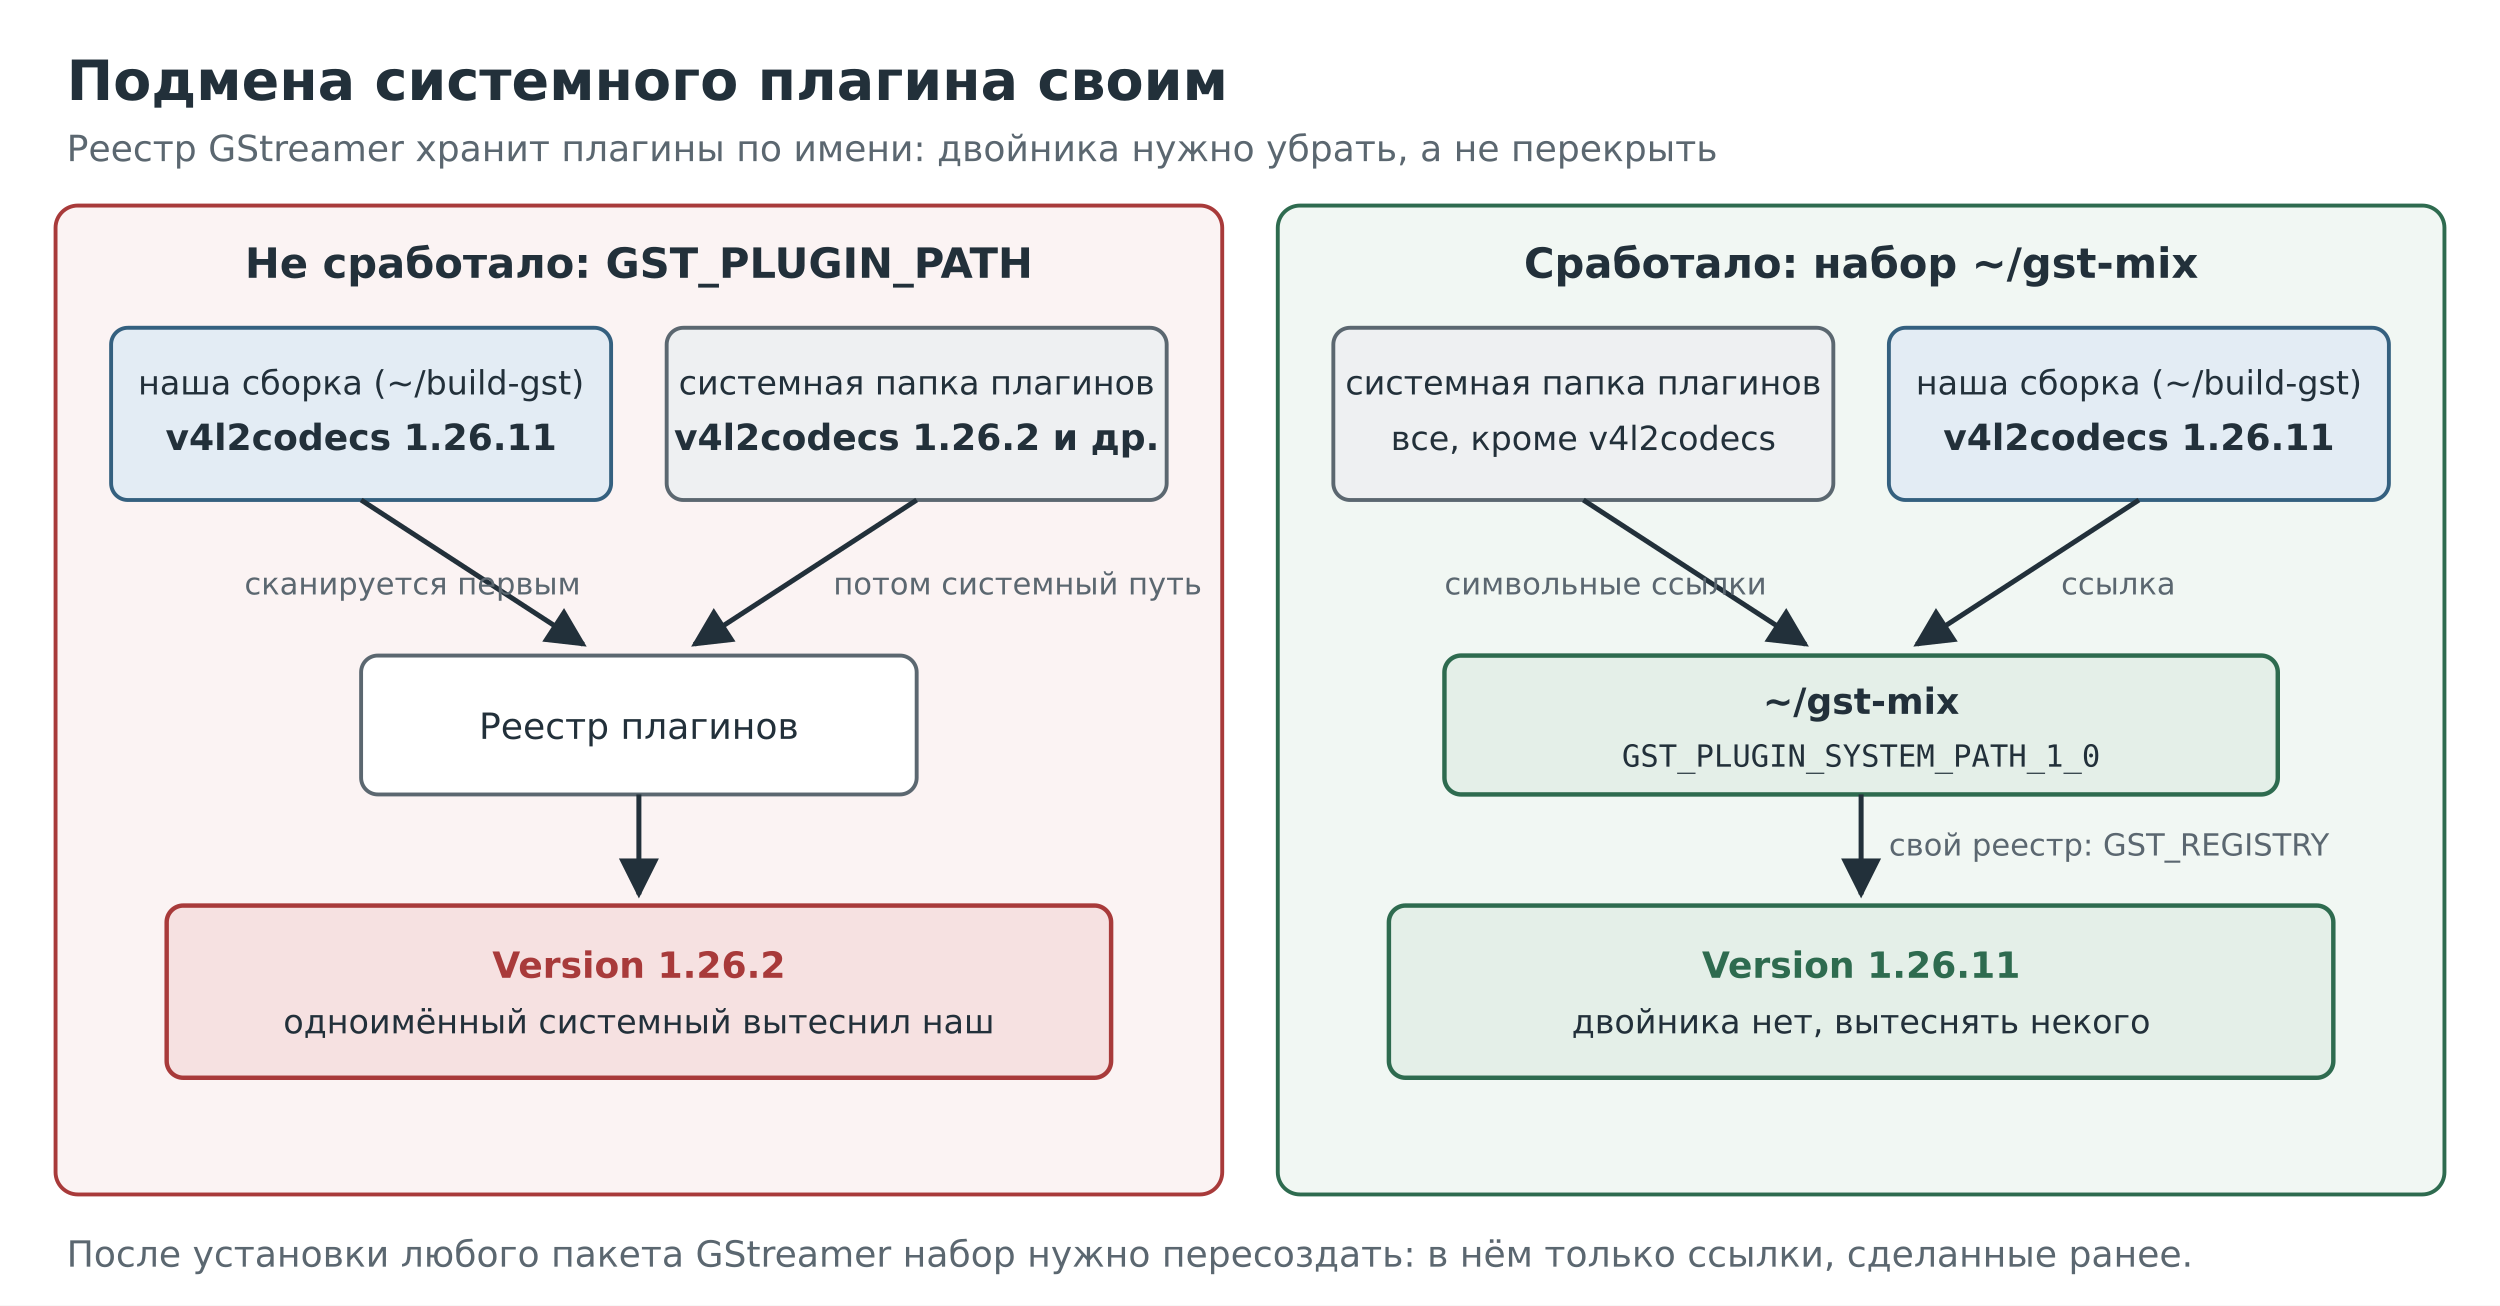
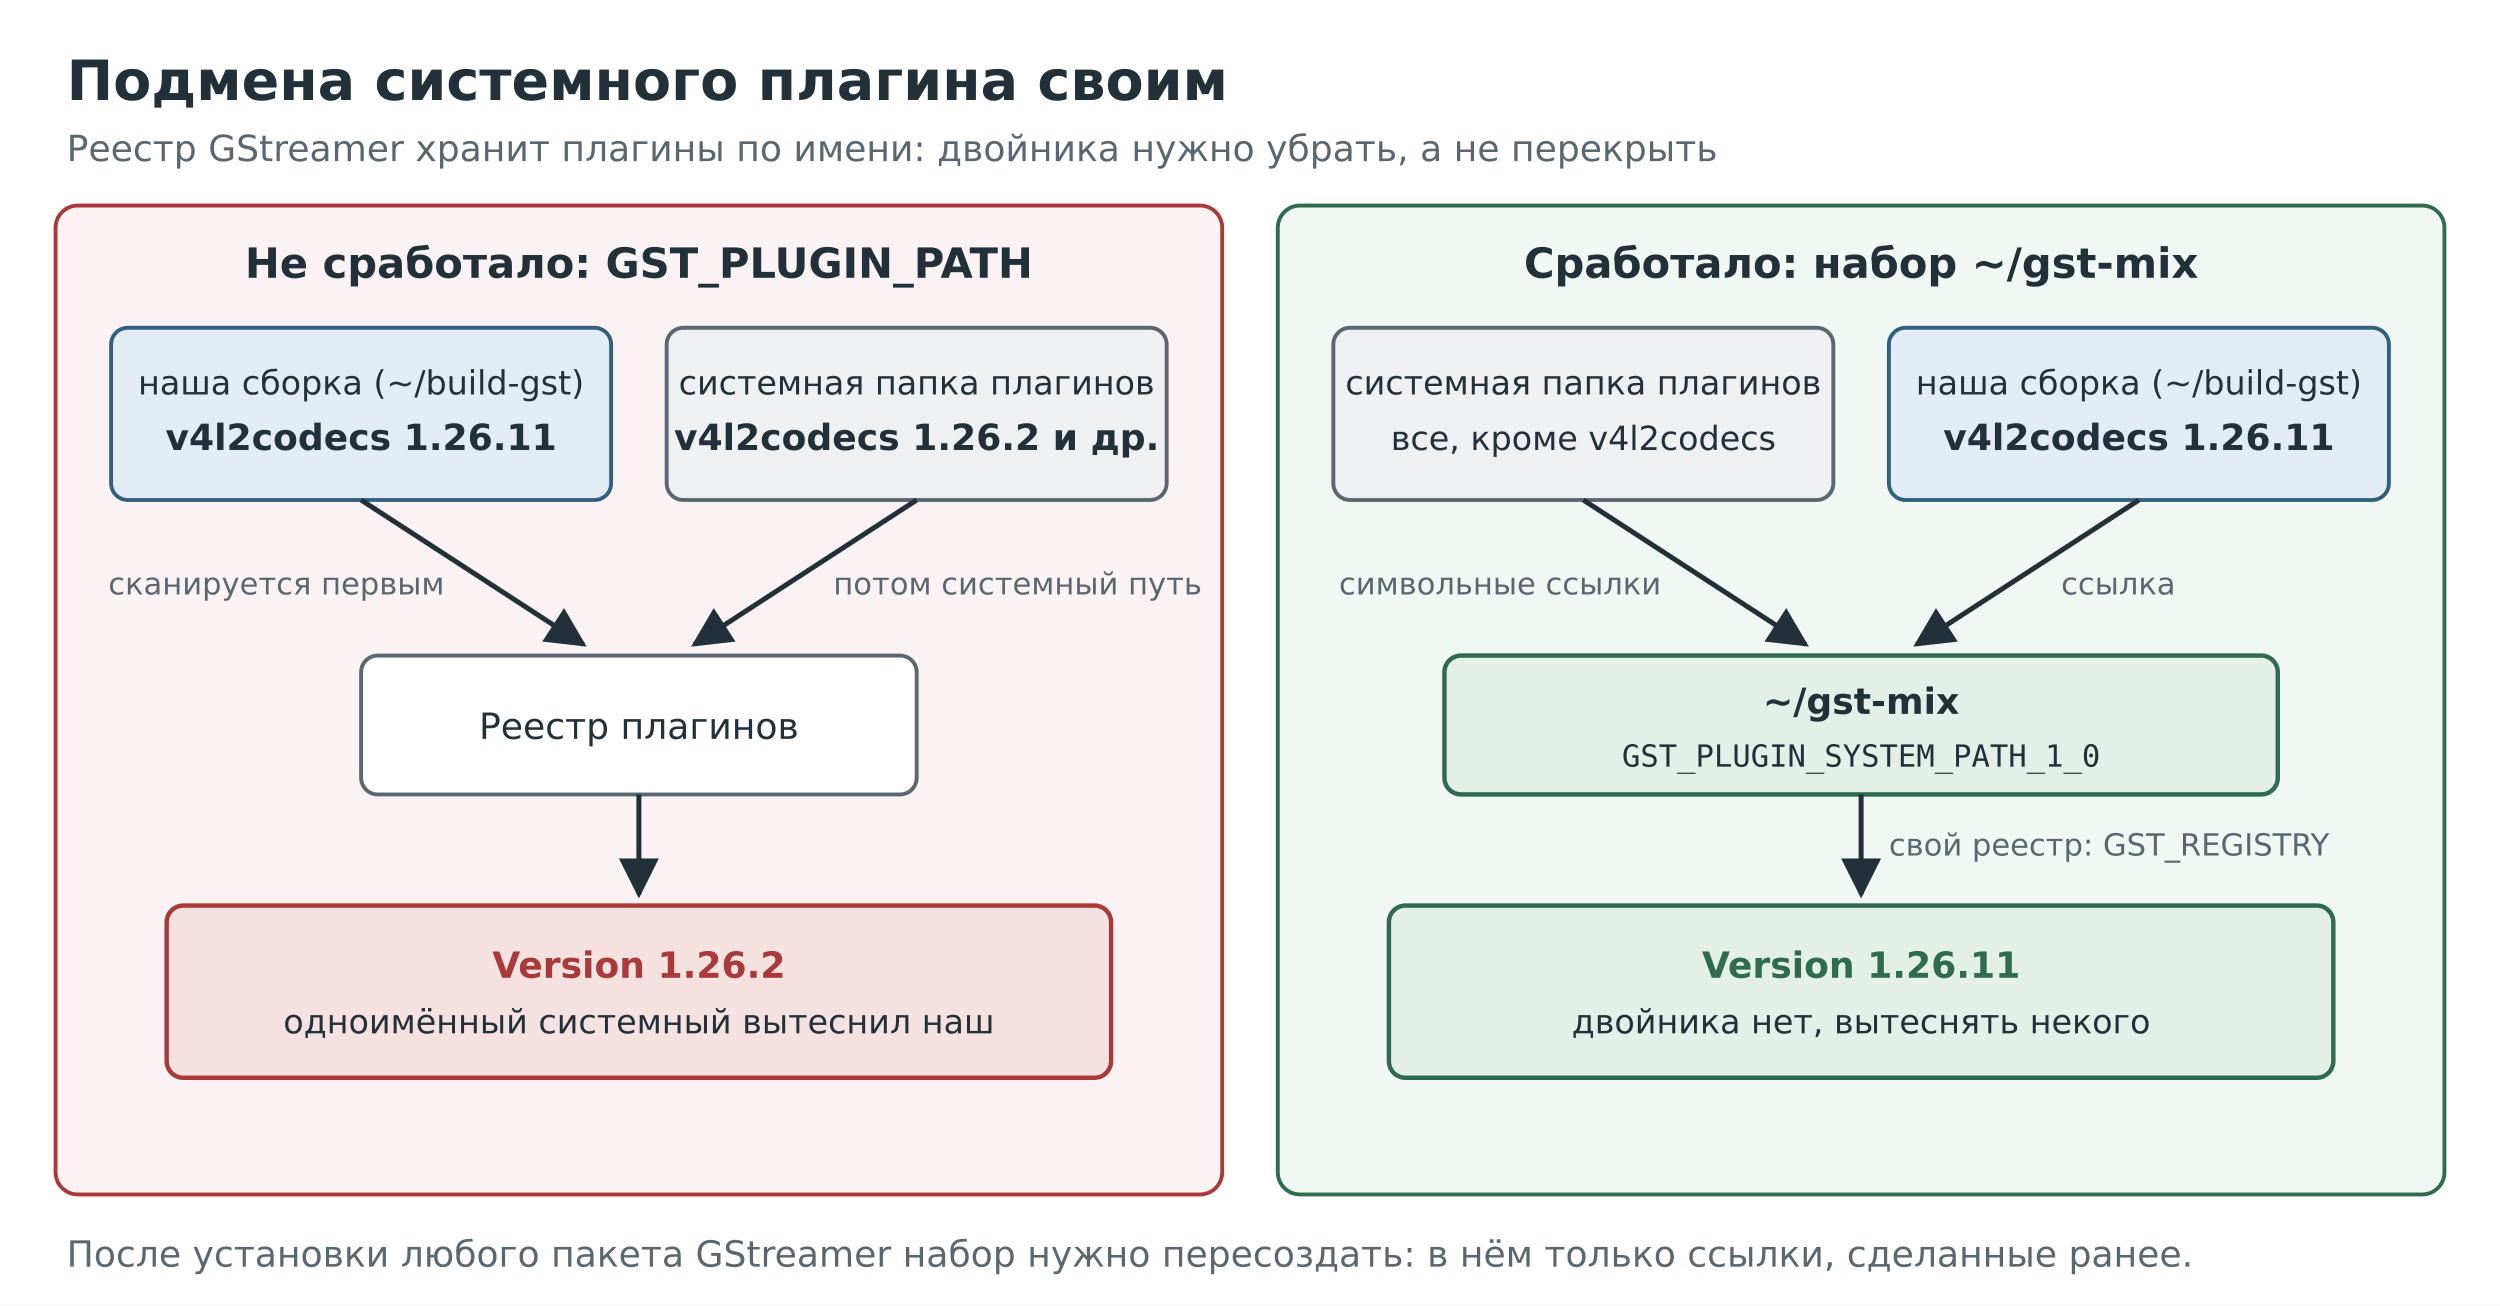
<svg xmlns="http://www.w3.org/2000/svg" viewBox="0 0 900 470" width="900" height="470" font-family="DejaVu Sans, Liberation Sans, Arial, sans-serif">
  <defs>
    <marker id="arr" viewBox="0 0 10 10" refX="9" refY="5" markerWidth="8" markerHeight="8" orient="auto-start-reverse">
      <path d="M0,0 L10,5 L0,10 z" fill="#22303A" />
    </marker>
  </defs>
  <rect width="900" height="470" fill="#FFFFFF" />
  <text x="24" y="36" font-size="20" font-weight="700" fill="#22303A">Подмена системного плагина своим</text>
  <text x="24" y="58" font-size="13" fill="#5B6770">Реестр GStreamer хранит плагины по имени: двойника нужно убрать, а не перекрыть</text>
  <rect x="20" y="74" width="420" height="356" rx="8" fill="#FBF3F3" stroke="#A83A3A" stroke-width="1.4" />
  <text x="230" y="100" font-size="15" font-weight="700" fill="#22303A" text-anchor="middle">Не сработало: GST_PLUGIN_PATH</text>
  <rect x="40" y="118" width="180" height="62" rx="6" fill="#E3ECF4" stroke="#34607F" stroke-width="1.4" />
  <text x="130" y="142" font-size="12" fill="#22303A" text-anchor="middle">наша сборка (~/build-gst)</text>
  <text x="130" y="162" font-size="13" font-weight="700" fill="#22303A" text-anchor="middle">v4l2codecs 1.26.11</text>
  <rect x="240" y="118" width="180" height="62" rx="6" fill="#EEF0F2" stroke="#5B6770" stroke-width="1.4" />
  <text x="330" y="142" font-size="12" fill="#22303A" text-anchor="middle">системная папка плагинов</text>
  <text x="330" y="162" font-size="13" font-weight="700" fill="#22303A" text-anchor="middle">v4l2codecs 1.26.2 и др.</text>
  <line x1="130" y1="180" x2="210" y2="232" stroke="#22303A" stroke-width="1.8" marker-end="url(#arr)" />
  <line x1="330" y1="180" x2="250" y2="232" stroke="#22303A" stroke-width="1.8" marker-end="url(#arr)" />
-   <text x="88" y="214" font-size="11" fill="#5B6770">сканируется первым</text>
+   <text x="160" y="214" font-size="11" fill="#5B6770" text-anchor="end">сканируется первым</text>
  <text x="300" y="214" font-size="11" fill="#5B6770">потом системный путь</text>
  <rect x="130" y="236" width="200" height="50" rx="6" fill="#FFFFFF" stroke="#5B6770" stroke-width="1.4" />
  <text x="230" y="266" font-size="13" fill="#22303A" text-anchor="middle">Реестр плагинов</text>
  <line x1="230" y1="286" x2="230" y2="322" stroke="#22303A" stroke-width="1.8" marker-end="url(#arr)" />
  <rect x="60" y="326" width="340" height="62" rx="6" fill="#F6E1E1" stroke="#A83A3A" stroke-width="1.6" />
  <text x="230" y="352" font-size="13" font-weight="700" fill="#A83A3A" text-anchor="middle">Version 1.26.2</text>
  <text x="230" y="372" font-size="12" fill="#22303A" text-anchor="middle">одноимённый системный вытеснил наш</text>
  <rect x="460" y="74" width="420" height="356" rx="8" fill="#F1F7F3" stroke="#2E6B4F" stroke-width="1.4" />
  <text x="670" y="100" font-size="15" font-weight="700" fill="#22303A" text-anchor="middle">Сработало: набор ~/gst-mix</text>
  <rect x="480" y="118" width="180" height="62" rx="6" fill="#EEF0F2" stroke="#5B6770" stroke-width="1.4" />
  <text x="570" y="142" font-size="12" fill="#22303A" text-anchor="middle">системная папка плагинов</text>
  <text x="570" y="162" font-size="12" fill="#22303A" text-anchor="middle">все, кроме v4l2codecs</text>
  <rect x="680" y="118" width="180" height="62" rx="6" fill="#E3ECF4" stroke="#34607F" stroke-width="1.4" />
  <text x="770" y="142" font-size="12" fill="#22303A" text-anchor="middle">наша сборка (~/build-gst)</text>
  <text x="770" y="162" font-size="13" font-weight="700" fill="#22303A" text-anchor="middle">v4l2codecs 1.26.11</text>
  <line x1="570" y1="180" x2="650" y2="232" stroke="#22303A" stroke-width="1.8" marker-end="url(#arr)" />
  <line x1="770" y1="180" x2="690" y2="232" stroke="#22303A" stroke-width="1.8" marker-end="url(#arr)" />
-   <text x="520" y="214" font-size="11" fill="#5B6770">символьные ссылки</text>
+   <text x="598" y="214" font-size="11" fill="#5B6770" text-anchor="end">символьные ссылки</text>
  <text x="742" y="214" font-size="11" fill="#5B6770">ссылка</text>
  <rect x="520" y="236" width="300" height="50" rx="6" fill="#E4EFE8" stroke="#2E6B4F" stroke-width="1.6" />
  <text x="670" y="257" font-size="13" font-weight="700" fill="#22303A" text-anchor="middle">~/gst-mix</text>
  <text x="670" y="276" font-size="11" fill="#22303A" text-anchor="middle" font-family="DejaVu Sans Mono, Liberation Mono, monospace">GST_PLUGIN_SYSTEM_PATH_1_0</text>
  <line x1="670" y1="286" x2="670" y2="322" stroke="#22303A" stroke-width="1.8" marker-end="url(#arr)" />
  <text x="680" y="308" font-size="11" fill="#5B6770">свой реестр: GST_REGISTRY</text>
  <rect x="500" y="326" width="340" height="62" rx="6" fill="#E4EFE8" stroke="#2E6B4F" stroke-width="1.6" />
  <text x="670" y="352" font-size="13" font-weight="700" fill="#2E6B4F" text-anchor="middle">Version 1.26.11</text>
  <text x="670" y="372" font-size="12" fill="#22303A" text-anchor="middle">двойника нет, вытеснять некого</text>
  <text x="24" y="456" font-size="13" fill="#5B6770">После установки любого пакета GStreamer набор нужно пересоздать: в нём только ссылки, сделанные ранее.</text>
</svg>
